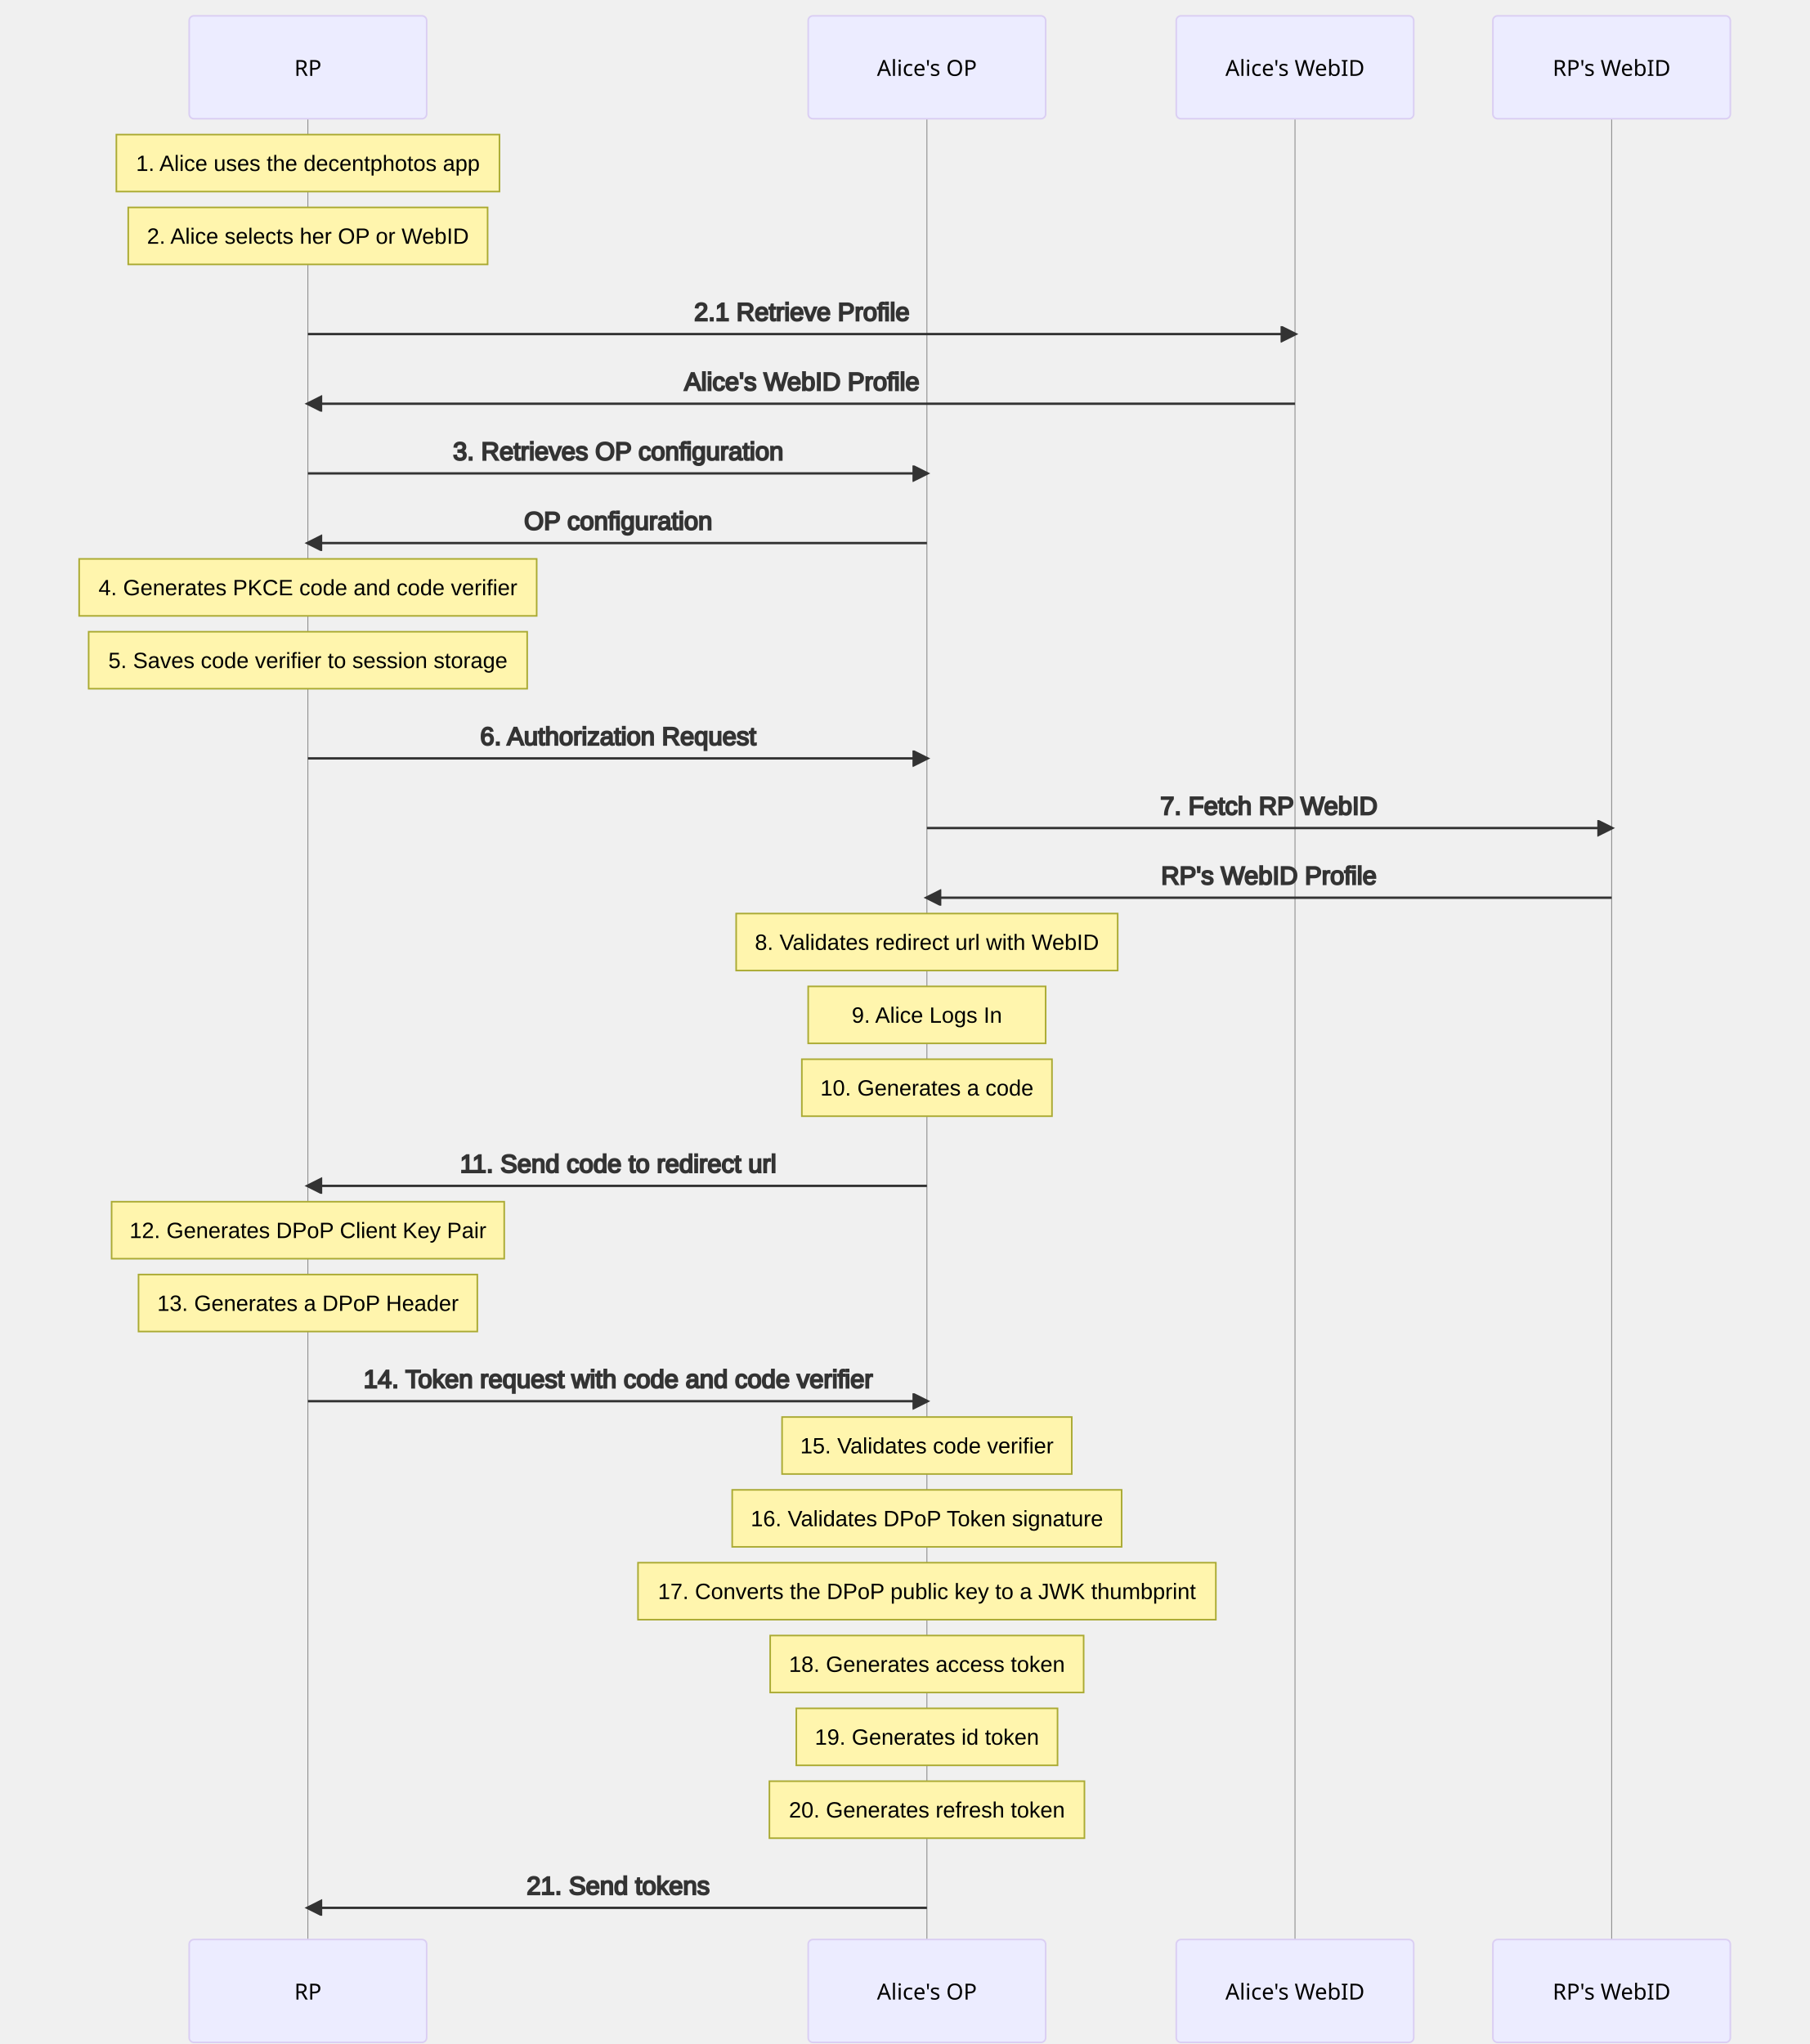
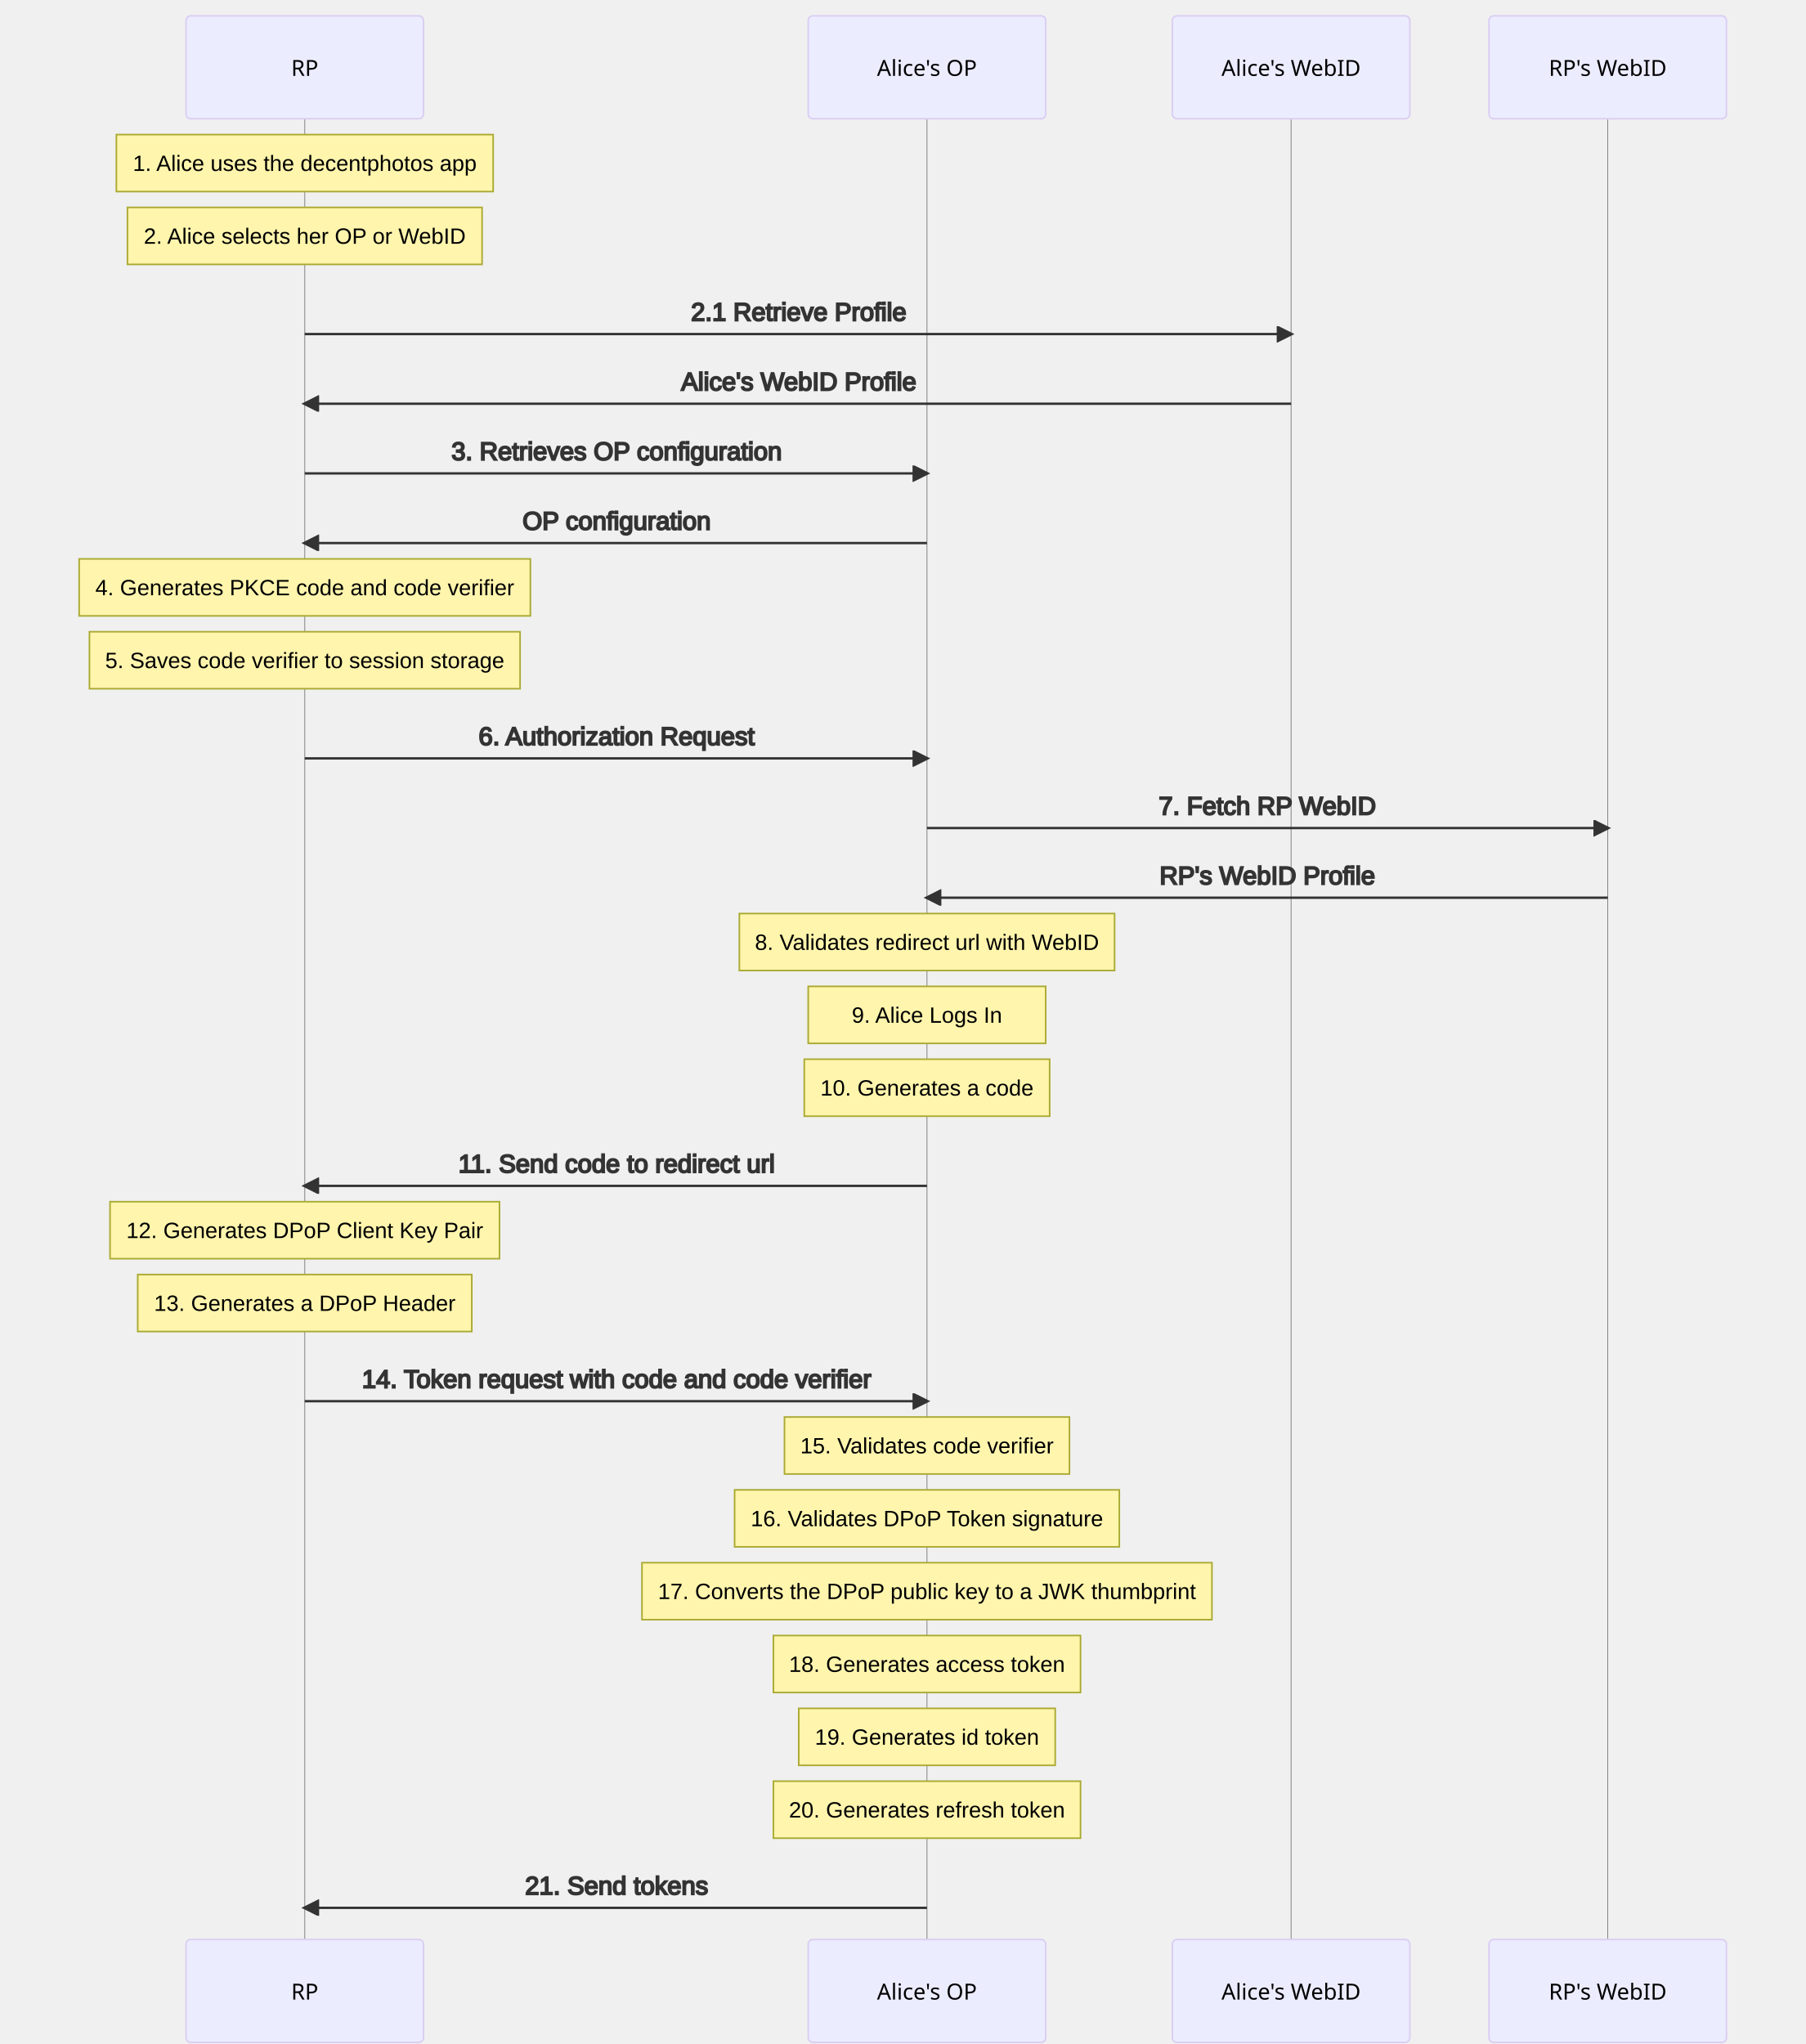
- <svg xmlns="http://www.w3.org/2000/svg" id="mermaid-1619973127567" width="100%" height="1291" style="max-width: 1143px;" viewBox="-119.5 -10 1143 1291">
-   <style>#mermaid-1619973127567{font-family:"trebuchet ms",verdana,arial,sans-serif;font-size:16px;fill:#333;}#mermaid-1619973127567 .error-icon{fill:#552222;}#mermaid-1619973127567 .error-text{fill:#552222;stroke:#552222;}#mermaid-1619973127567 .edge-thickness-normal{stroke-width:2px;}#mermaid-1619973127567 .edge-thickness-thick{stroke-width:3.5px;}#mermaid-1619973127567 .edge-pattern-solid{stroke-dasharray:0;}#mermaid-1619973127567 .edge-pattern-dashed{stroke-dasharray:3;}#mermaid-1619973127567 .edge-pattern-dotted{stroke-dasharray:2;}#mermaid-1619973127567 .marker{fill:#333333;stroke:#333333;}#mermaid-1619973127567 .marker.cross{stroke:#333333;}#mermaid-1619973127567 svg{font-family:"trebuchet ms",verdana,arial,sans-serif;font-size:16px;}#mermaid-1619973127567 .actor{stroke:hsl(259.626,59.777%,87.902%);fill:#ECECFF;}#mermaid-1619973127567 text.actor &gt; tspan{fill:black;stroke:none;}#mermaid-1619973127567 .actor-line{stroke:grey;}#mermaid-1619973127567 .messageLine0{stroke-width:1.5;stroke-dasharray:none;stroke:#333;}#mermaid-1619973127567 .messageLine1{stroke-width:1.5;stroke-dasharray:2,2;stroke:#333;}#mermaid-1619973127567 #arrowhead path{fill:#333;stroke:#333;}#mermaid-1619973127567 .sequenceNumber{fill:white;}#mermaid-1619973127567 #sequencenumber{fill:#333;}#mermaid-1619973127567 #crosshead path{fill:#333;stroke:#333;}#mermaid-1619973127567 .messageText{fill:#333;stroke:#333;}#mermaid-1619973127567 .labelBox{stroke:hsl(259.626,59.777%,87.902%);fill:#ECECFF;}#mermaid-1619973127567 .labelText,#mermaid-1619973127567 .labelText &gt; tspan{fill:black;stroke:none;}#mermaid-1619973127567 .loopText,#mermaid-1619973127567 .loopText &gt; tspan{fill:black;stroke:none;}#mermaid-1619973127567 .loopLine{stroke-width:2px;stroke-dasharray:2,2;stroke:hsl(259.626,59.777%,87.902%);fill:hsl(259.626,59.777%,87.902%);}#mermaid-1619973127567 .note{stroke:#aaaa33;fill:#fff5ad;}#mermaid-1619973127567 .noteText,#mermaid-1619973127567 .noteText &gt; tspan{fill:black;stroke:none;}#mermaid-1619973127567 .activation0{fill:#f4f4f4;stroke:#666;}#mermaid-1619973127567 .activation1{fill:#f4f4f4;stroke:#666;}#mermaid-1619973127567 .activation2{fill:#f4f4f4;stroke:#666;}#mermaid-1619973127567:root{--mermaid-font-family:"trebuchet ms",verdana,arial,sans-serif;}#mermaid-1619973127567 sequence{fill:apa;}</style>
+ <svg xmlns="http://www.w3.org/2000/svg" id="mermaid-1620070244666" width="100%" height="1291" style="max-width: 1140.5px;" viewBox="-117.5 -10 1140.5 1291">
+   <style>#mermaid-1620070244666{font-family:"trebuchet ms",verdana,arial,sans-serif;font-size:16px;fill:#333;}#mermaid-1620070244666 .error-icon{fill:#552222;}#mermaid-1620070244666 .error-text{fill:#552222;stroke:#552222;}#mermaid-1620070244666 .edge-thickness-normal{stroke-width:2px;}#mermaid-1620070244666 .edge-thickness-thick{stroke-width:3.5px;}#mermaid-1620070244666 .edge-pattern-solid{stroke-dasharray:0;}#mermaid-1620070244666 .edge-pattern-dashed{stroke-dasharray:3;}#mermaid-1620070244666 .edge-pattern-dotted{stroke-dasharray:2;}#mermaid-1620070244666 .marker{fill:#333333;stroke:#333333;}#mermaid-1620070244666 .marker.cross{stroke:#333333;}#mermaid-1620070244666 svg{font-family:"trebuchet ms",verdana,arial,sans-serif;font-size:16px;}#mermaid-1620070244666 .actor{stroke:hsl(259.626,59.777%,87.902%);fill:#ECECFF;}#mermaid-1620070244666 text.actor &gt; tspan{fill:black;stroke:none;}#mermaid-1620070244666 .actor-line{stroke:grey;}#mermaid-1620070244666 .messageLine0{stroke-width:1.5;stroke-dasharray:none;stroke:#333;}#mermaid-1620070244666 .messageLine1{stroke-width:1.5;stroke-dasharray:2,2;stroke:#333;}#mermaid-1620070244666 #arrowhead path{fill:#333;stroke:#333;}#mermaid-1620070244666 .sequenceNumber{fill:white;}#mermaid-1620070244666 #sequencenumber{fill:#333;}#mermaid-1620070244666 #crosshead path{fill:#333;stroke:#333;}#mermaid-1620070244666 .messageText{fill:#333;stroke:#333;}#mermaid-1620070244666 .labelBox{stroke:hsl(259.626,59.777%,87.902%);fill:#ECECFF;}#mermaid-1620070244666 .labelText,#mermaid-1620070244666 .labelText &gt; tspan{fill:black;stroke:none;}#mermaid-1620070244666 .loopText,#mermaid-1620070244666 .loopText &gt; tspan{fill:black;stroke:none;}#mermaid-1620070244666 .loopLine{stroke-width:2px;stroke-dasharray:2,2;stroke:hsl(259.626,59.777%,87.902%);fill:hsl(259.626,59.777%,87.902%);}#mermaid-1620070244666 .note{stroke:#aaaa33;fill:#fff5ad;}#mermaid-1620070244666 .noteText,#mermaid-1620070244666 .noteText &gt; tspan{fill:black;stroke:none;}#mermaid-1620070244666 .activation0{fill:#f4f4f4;stroke:#666;}#mermaid-1620070244666 .activation1{fill:#f4f4f4;stroke:#666;}#mermaid-1620070244666 .activation2{fill:#f4f4f4;stroke:#666;}#mermaid-1620070244666:root{--mermaid-font-family:"trebuchet ms",verdana,arial,sans-serif;}#mermaid-1620070244666 sequence{fill:apa;}</style>
  <g />
  <g>
    <line id="actor0" x1="75" y1="5" x2="75" y2="1280" class="actor-line" stroke-width="0.5px" stroke="#999" />
    <rect x="0" y="0" fill="#eaeaea" stroke="#666" width="150" height="65" rx="3" ry="3" class="actor" />
    <text x="75" y="32.5" dominant-baseline="central" alignment-baseline="central" class="actor" style="text-anchor: middle; font-size: 14px; font-weight: 400; font-family: Open-Sans, sans-serif;">
      <tspan x="75" dy="0">RP</tspan>
    </text>
  </g>
  <g>
-     <line id="actor1" x1="466" y1="5" x2="466" y2="1280" class="actor-line" stroke-width="0.5px" stroke="#999" />
-     <rect x="391" y="0" fill="#eaeaea" stroke="#666" width="150" height="65" rx="3" ry="3" class="actor" />
-     <text x="466" y="32.5" dominant-baseline="central" alignment-baseline="central" class="actor" style="text-anchor: middle; font-size: 14px; font-weight: 400; font-family: Open-Sans, sans-serif;">
-       <tspan x="466" dy="0">Alice's OP</tspan>
+     <line id="actor1" x1="468" y1="5" x2="468" y2="1280" class="actor-line" stroke-width="0.5px" stroke="#999" />
+     <rect x="393" y="0" fill="#eaeaea" stroke="#666" width="150" height="65" rx="3" ry="3" class="actor" />
+     <text x="468" y="32.5" dominant-baseline="central" alignment-baseline="central" class="actor" style="text-anchor: middle; font-size: 14px; font-weight: 400; font-family: Open-Sans, sans-serif;">
+       <tspan x="468" dy="0">Alice's OP</tspan>
    </text>
  </g>
  <g>
-     <line id="actor2" x1="698.5" y1="5" x2="698.5" y2="1280" class="actor-line" stroke-width="0.5px" stroke="#999" />
-     <rect x="623.5" y="0" fill="#eaeaea" stroke="#666" width="150" height="65" rx="3" ry="3" class="actor" />
-     <text x="698.5" y="32.5" dominant-baseline="central" alignment-baseline="central" class="actor" style="text-anchor: middle; font-size: 14px; font-weight: 400; font-family: Open-Sans, sans-serif;">
-       <tspan x="698.5" dy="0">Alice's WebID</tspan>
+     <line id="actor2" x1="698" y1="5" x2="698" y2="1280" class="actor-line" stroke-width="0.5px" stroke="#999" />
+     <rect x="623" y="0" fill="#eaeaea" stroke="#666" width="150" height="65" rx="3" ry="3" class="actor" />
+     <text x="698" y="32.5" dominant-baseline="central" alignment-baseline="central" class="actor" style="text-anchor: middle; font-size: 14px; font-weight: 400; font-family: Open-Sans, sans-serif;">
+       <tspan x="698" dy="0">Alice's WebID</tspan>
    </text>
  </g>
  <g>
-     <line id="actor3" x1="898.5" y1="5" x2="898.5" y2="1280" class="actor-line" stroke-width="0.5px" stroke="#999" />
-     <rect x="823.5" y="0" fill="#eaeaea" stroke="#666" width="150" height="65" rx="3" ry="3" class="actor" />
-     <text x="898.5" y="32.5" dominant-baseline="central" alignment-baseline="central" class="actor" style="text-anchor: middle; font-size: 14px; font-weight: 400; font-family: Open-Sans, sans-serif;">
-       <tspan x="898.5" dy="0">RP's WebID</tspan>
+     <line id="actor3" x1="898" y1="5" x2="898" y2="1280" class="actor-line" stroke-width="0.5px" stroke="#999" />
+     <rect x="823" y="0" fill="#eaeaea" stroke="#666" width="150" height="65" rx="3" ry="3" class="actor" />
+     <text x="898" y="32.5" dominant-baseline="central" alignment-baseline="central" class="actor" style="text-anchor: middle; font-size: 14px; font-weight: 400; font-family: Open-Sans, sans-serif;">
+       <tspan x="898" dy="0">RP's WebID</tspan>
    </text>
  </g>
  <defs>
    <marker id="arrowhead" refX="9" refY="5" markerUnits="userSpaceOnUse" markerWidth="12" markerHeight="12" orient="auto">
      <path d="M 0 0 L 10 5 L 0 10 z" />
    </marker>
  </defs>
  <defs>
    <marker id="crosshead" markerWidth="15" markerHeight="8" orient="auto" refX="16" refY="4">
      <path fill="black" stroke="#000000" stroke-width="1px" d="M 9,2 V 6 L16,4 Z" style="stroke-dasharray: 0, 0;" />
      <path fill="none" stroke="#000000" stroke-width="1px" d="M 0,1 L 6,7 M 6,1 L 0,7" style="stroke-dasharray: 0, 0;" />
    </marker>
  </defs>
  <defs>
    <marker id="filled-head" refX="18" refY="7" markerWidth="20" markerHeight="28" orient="auto">
      <path d="M 18,7 L9,13 L14,7 L9,1 Z" />
    </marker>
  </defs>
  <defs>
    <marker id="sequencenumber" refX="15" refY="15" markerWidth="60" markerHeight="40" orient="auto">
      <circle cx="15" cy="15" r="6" />
    </marker>
  </defs>
  <g>
-     <rect x="-46" y="75" fill="#EDF2AE" stroke="#666" width="242" height="36" rx="0" ry="0" class="note" />
+     <rect x="-44" y="75" fill="#EDF2AE" stroke="#666" width="238" height="36" rx="0" ry="0" class="note" />
    <text x="75" y="80" text-anchor="middle" dominant-baseline="middle" alignment-baseline="middle" class="noteText" dy="1em" style="font-family: &quot;trebuchet ms&quot;, verdana, arial, sans-serif; font-size: 14px; font-weight: 400;">
      <tspan x="75">1. Alice uses the decentphotos app</tspan>
    </text>
  </g>
  <g>
-     <rect x="-38.5" y="121" fill="#EDF2AE" stroke="#666" width="227" height="36" rx="0" ry="0" class="note" />
+     <rect x="-37" y="121" fill="#EDF2AE" stroke="#666" width="224" height="36" rx="0" ry="0" class="note" />
    <text x="75" y="126" text-anchor="middle" dominant-baseline="middle" alignment-baseline="middle" class="noteText" dy="1em" style="font-family: &quot;trebuchet ms&quot;, verdana, arial, sans-serif; font-size: 14px; font-weight: 400;">
      <tspan x="75">2. Alice selects her OP or WebID</tspan>
    </text>
  </g>
  <text x="387" y="172" text-anchor="middle" dominant-baseline="middle" alignment-baseline="middle" class="messageText" dy="1em" style="font-family: &quot;trebuchet ms&quot;, verdana, arial, sans-serif; font-size: 16px; font-weight: 400;">2.1 Retrieve Profile</text>
-   <line x1="75" y1="201" x2="698.5" y2="201" class="messageLine0" stroke-width="2" stroke="none" marker-end="url(#arrowhead)" style="fill: none;" />
+   <line x1="75" y1="201" x2="698" y2="201" class="messageLine0" stroke-width="2" stroke="none" marker-end="url(#arrowhead)" style="fill: none;" />
  <text x="387" y="216" text-anchor="middle" dominant-baseline="middle" alignment-baseline="middle" class="messageText" dy="1em" style="font-family: &quot;trebuchet ms&quot;, verdana, arial, sans-serif; font-size: 16px; font-weight: 400;">Alice's WebID Profile</text>
-   <line x1="698.5" y1="245" x2="75" y2="245" class="messageLine0" stroke-width="2" stroke="none" marker-end="url(#arrowhead)" style="fill: none;" />
-   <text x="271" y="260" text-anchor="middle" dominant-baseline="middle" alignment-baseline="middle" class="messageText" dy="1em" style="font-family: &quot;trebuchet ms&quot;, verdana, arial, sans-serif; font-size: 16px; font-weight: 400;">3. Retrieves OP configuration</text>
-   <line x1="75" y1="289" x2="466" y2="289" class="messageLine0" stroke-width="2" stroke="none" marker-end="url(#arrowhead)" style="fill: none;" />
-   <text x="271" y="304" text-anchor="middle" dominant-baseline="middle" alignment-baseline="middle" class="messageText" dy="1em" style="font-family: &quot;trebuchet ms&quot;, verdana, arial, sans-serif; font-size: 16px; font-weight: 400;">OP configuration</text>
-   <line x1="466" y1="333" x2="75" y2="333" class="messageLine0" stroke-width="2" stroke="none" marker-end="url(#arrowhead)" style="fill: none;" />
+   <line x1="698" y1="245" x2="75" y2="245" class="messageLine0" stroke-width="2" stroke="none" marker-end="url(#arrowhead)" style="fill: none;" />
+   <text x="272" y="260" text-anchor="middle" dominant-baseline="middle" alignment-baseline="middle" class="messageText" dy="1em" style="font-family: &quot;trebuchet ms&quot;, verdana, arial, sans-serif; font-size: 16px; font-weight: 400;">3. Retrieves OP configuration</text>
+   <line x1="75" y1="289" x2="468" y2="289" class="messageLine0" stroke-width="2" stroke="none" marker-end="url(#arrowhead)" style="fill: none;" />
+   <text x="272" y="304" text-anchor="middle" dominant-baseline="middle" alignment-baseline="middle" class="messageText" dy="1em" style="font-family: &quot;trebuchet ms&quot;, verdana, arial, sans-serif; font-size: 16px; font-weight: 400;">OP configuration</text>
+   <line x1="468" y1="333" x2="75" y2="333" class="messageLine0" stroke-width="2" stroke="none" marker-end="url(#arrowhead)" style="fill: none;" />
  <g>
-     <rect x="-69.5" y="343" fill="#EDF2AE" stroke="#666" width="289" height="36" rx="0" ry="0" class="note" />
+     <rect x="-67.5" y="343" fill="#EDF2AE" stroke="#666" width="285" height="36" rx="0" ry="0" class="note" />
    <text x="75" y="348" text-anchor="middle" dominant-baseline="middle" alignment-baseline="middle" class="noteText" dy="1em" style="font-family: &quot;trebuchet ms&quot;, verdana, arial, sans-serif; font-size: 14px; font-weight: 400;">
      <tspan x="75">4. Generates PKCE code and code verifier</tspan>
    </text>
  </g>
  <g>
-     <rect x="-63.5" y="389" fill="#EDF2AE" stroke="#666" width="277" height="36" rx="0" ry="0" class="note" />
+     <rect x="-61" y="389" fill="#EDF2AE" stroke="#666" width="272" height="36" rx="0" ry="0" class="note" />
    <text x="75" y="394" text-anchor="middle" dominant-baseline="middle" alignment-baseline="middle" class="noteText" dy="1em" style="font-family: &quot;trebuchet ms&quot;, verdana, arial, sans-serif; font-size: 14px; font-weight: 400;">
      <tspan x="75">5. Saves code verifier to session storage</tspan>
    </text>
  </g>
-   <text x="271" y="440" text-anchor="middle" dominant-baseline="middle" alignment-baseline="middle" class="messageText" dy="1em" style="font-family: &quot;trebuchet ms&quot;, verdana, arial, sans-serif; font-size: 16px; font-weight: 400;">6. Authorization Request</text>
-   <line x1="75" y1="469" x2="466" y2="469" class="messageLine0" stroke-width="2" stroke="none" marker-end="url(#arrowhead)" style="fill: none;" />
-   <text x="682" y="484" text-anchor="middle" dominant-baseline="middle" alignment-baseline="middle" class="messageText" dy="1em" style="font-family: &quot;trebuchet ms&quot;, verdana, arial, sans-serif; font-size: 16px; font-weight: 400;">7. Fetch RP WebID</text>
-   <line x1="466" y1="513" x2="898.5" y2="513" class="messageLine0" stroke-width="2" stroke="none" marker-end="url(#arrowhead)" style="fill: none;" />
-   <text x="682" y="528" text-anchor="middle" dominant-baseline="middle" alignment-baseline="middle" class="messageText" dy="1em" style="font-family: &quot;trebuchet ms&quot;, verdana, arial, sans-serif; font-size: 16px; font-weight: 400;">RP's WebID Profile</text>
-   <line x1="898.5" y1="557" x2="466" y2="557" class="messageLine0" stroke-width="2" stroke="none" marker-end="url(#arrowhead)" style="fill: none;" />
+   <text x="272" y="440" text-anchor="middle" dominant-baseline="middle" alignment-baseline="middle" class="messageText" dy="1em" style="font-family: &quot;trebuchet ms&quot;, verdana, arial, sans-serif; font-size: 16px; font-weight: 400;">6. Authorization Request</text>
+   <line x1="75" y1="469" x2="468" y2="469" class="messageLine0" stroke-width="2" stroke="none" marker-end="url(#arrowhead)" style="fill: none;" />
+   <text x="683" y="484" text-anchor="middle" dominant-baseline="middle" alignment-baseline="middle" class="messageText" dy="1em" style="font-family: &quot;trebuchet ms&quot;, verdana, arial, sans-serif; font-size: 16px; font-weight: 400;">7. Fetch RP WebID</text>
+   <line x1="468" y1="513" x2="898" y2="513" class="messageLine0" stroke-width="2" stroke="none" marker-end="url(#arrowhead)" style="fill: none;" />
+   <text x="683" y="528" text-anchor="middle" dominant-baseline="middle" alignment-baseline="middle" class="messageText" dy="1em" style="font-family: &quot;trebuchet ms&quot;, verdana, arial, sans-serif; font-size: 16px; font-weight: 400;">RP's WebID Profile</text>
+   <line x1="898" y1="557" x2="468" y2="557" class="messageLine0" stroke-width="2" stroke="none" marker-end="url(#arrowhead)" style="fill: none;" />
  <g>
-     <rect x="345.5" y="567" fill="#EDF2AE" stroke="#666" width="241" height="36" rx="0" ry="0" class="note" />
-     <text x="466" y="572" text-anchor="middle" dominant-baseline="middle" alignment-baseline="middle" class="noteText" dy="1em" style="font-family: &quot;trebuchet ms&quot;, verdana, arial, sans-serif; font-size: 14px; font-weight: 400;">
-       <tspan x="466">8. Validates redirect url with WebID</tspan>
+     <rect x="349.5" y="567" fill="#EDF2AE" stroke="#666" width="237" height="36" rx="0" ry="0" class="note" />
+     <text x="468" y="572" text-anchor="middle" dominant-baseline="middle" alignment-baseline="middle" class="noteText" dy="1em" style="font-family: &quot;trebuchet ms&quot;, verdana, arial, sans-serif; font-size: 14px; font-weight: 400;">
+       <tspan x="468">8. Validates redirect url with WebID</tspan>
    </text>
  </g>
  <g>
-     <rect x="391" y="613" fill="#EDF2AE" stroke="#666" width="150" height="36" rx="0" ry="0" class="note" />
-     <text x="466" y="618" text-anchor="middle" dominant-baseline="middle" alignment-baseline="middle" class="noteText" dy="1em" style="font-family: &quot;trebuchet ms&quot;, verdana, arial, sans-serif; font-size: 14px; font-weight: 400;">
-       <tspan x="466">9. Alice Logs In</tspan>
+     <rect x="393" y="613" fill="#EDF2AE" stroke="#666" width="150" height="36" rx="0" ry="0" class="note" />
+     <text x="468" y="618" text-anchor="middle" dominant-baseline="middle" alignment-baseline="middle" class="noteText" dy="1em" style="font-family: &quot;trebuchet ms&quot;, verdana, arial, sans-serif; font-size: 14px; font-weight: 400;">
+       <tspan x="468">9. Alice Logs In</tspan>
    </text>
  </g>
  <g>
-     <rect x="387" y="659" fill="#EDF2AE" stroke="#666" width="158" height="36" rx="0" ry="0" class="note" />
-     <text x="466" y="664" text-anchor="middle" dominant-baseline="middle" alignment-baseline="middle" class="noteText" dy="1em" style="font-family: &quot;trebuchet ms&quot;, verdana, arial, sans-serif; font-size: 14px; font-weight: 400;">
-       <tspan x="466">10. Generates a code</tspan>
+     <rect x="390.5" y="659" fill="#EDF2AE" stroke="#666" width="155" height="36" rx="0" ry="0" class="note" />
+     <text x="468" y="664" text-anchor="middle" dominant-baseline="middle" alignment-baseline="middle" class="noteText" dy="1em" style="font-family: &quot;trebuchet ms&quot;, verdana, arial, sans-serif; font-size: 14px; font-weight: 400;">
+       <tspan x="468">10. Generates a code</tspan>
    </text>
  </g>
-   <text x="271" y="710" text-anchor="middle" dominant-baseline="middle" alignment-baseline="middle" class="messageText" dy="1em" style="font-family: &quot;trebuchet ms&quot;, verdana, arial, sans-serif; font-size: 16px; font-weight: 400;">11. Send code to redirect url</text>
-   <line x1="466" y1="739" x2="75" y2="739" class="messageLine0" stroke-width="2" stroke="none" marker-end="url(#arrowhead)" style="fill: none;" />
+   <text x="272" y="710" text-anchor="middle" dominant-baseline="middle" alignment-baseline="middle" class="messageText" dy="1em" style="font-family: &quot;trebuchet ms&quot;, verdana, arial, sans-serif; font-size: 16px; font-weight: 400;">11. Send code to redirect url</text>
+   <line x1="468" y1="739" x2="75" y2="739" class="messageLine0" stroke-width="2" stroke="none" marker-end="url(#arrowhead)" style="fill: none;" />
  <g>
-     <rect x="-49" y="749" fill="#EDF2AE" stroke="#666" width="248" height="36" rx="0" ry="0" class="note" />
+     <rect x="-48" y="749" fill="#EDF2AE" stroke="#666" width="246" height="36" rx="0" ry="0" class="note" />
    <text x="75" y="754" text-anchor="middle" dominant-baseline="middle" alignment-baseline="middle" class="noteText" dy="1em" style="font-family: &quot;trebuchet ms&quot;, verdana, arial, sans-serif; font-size: 14px; font-weight: 400;">
      <tspan x="75">12. Generates DPoP Client Key Pair</tspan>
    </text>
  </g>
  <g>
-     <rect x="-32" y="795" fill="#EDF2AE" stroke="#666" width="214" height="36" rx="0" ry="0" class="note" />
+     <rect x="-30.5" y="795" fill="#EDF2AE" stroke="#666" width="211" height="36" rx="0" ry="0" class="note" />
    <text x="75" y="800" text-anchor="middle" dominant-baseline="middle" alignment-baseline="middle" class="noteText" dy="1em" style="font-family: &quot;trebuchet ms&quot;, verdana, arial, sans-serif; font-size: 14px; font-weight: 400;">
      <tspan x="75">13. Generates a DPoP Header</tspan>
    </text>
  </g>
-   <text x="271" y="846" text-anchor="middle" dominant-baseline="middle" alignment-baseline="middle" class="messageText" dy="1em" style="font-family: &quot;trebuchet ms&quot;, verdana, arial, sans-serif; font-size: 16px; font-weight: 400;">14. Token request with code and code verifier</text>
-   <line x1="75" y1="875" x2="466" y2="875" class="messageLine0" stroke-width="2" stroke="none" marker-end="url(#arrowhead)" style="fill: none;" />
+   <text x="272" y="846" text-anchor="middle" dominant-baseline="middle" alignment-baseline="middle" class="messageText" dy="1em" style="font-family: &quot;trebuchet ms&quot;, verdana, arial, sans-serif; font-size: 16px; font-weight: 400;">14. Token request with code and code verifier</text>
+   <line x1="75" y1="875" x2="468" y2="875" class="messageLine0" stroke-width="2" stroke="none" marker-end="url(#arrowhead)" style="fill: none;" />
  <g>
-     <rect x="374.5" y="885" fill="#EDF2AE" stroke="#666" width="183" height="36" rx="0" ry="0" class="note" />
-     <text x="466" y="890" text-anchor="middle" dominant-baseline="middle" alignment-baseline="middle" class="noteText" dy="1em" style="font-family: &quot;trebuchet ms&quot;, verdana, arial, sans-serif; font-size: 14px; font-weight: 400;">
-       <tspan x="466">15. Validates code verifier</tspan>
+     <rect x="378" y="885" fill="#EDF2AE" stroke="#666" width="180" height="36" rx="0" ry="0" class="note" />
+     <text x="468" y="890" text-anchor="middle" dominant-baseline="middle" alignment-baseline="middle" class="noteText" dy="1em" style="font-family: &quot;trebuchet ms&quot;, verdana, arial, sans-serif; font-size: 14px; font-weight: 400;">
+       <tspan x="468">15. Validates code verifier</tspan>
    </text>
  </g>
  <g>
-     <rect x="343" y="931" fill="#EDF2AE" stroke="#666" width="246" height="36" rx="0" ry="0" class="note" />
-     <text x="466" y="936" text-anchor="middle" dominant-baseline="middle" alignment-baseline="middle" class="noteText" dy="1em" style="font-family: &quot;trebuchet ms&quot;, verdana, arial, sans-serif; font-size: 14px; font-weight: 400;">
-       <tspan x="466">16. Validates DPoP Token signature</tspan>
+     <rect x="346.5" y="931" fill="#EDF2AE" stroke="#666" width="243" height="36" rx="0" ry="0" class="note" />
+     <text x="468" y="936" text-anchor="middle" dominant-baseline="middle" alignment-baseline="middle" class="noteText" dy="1em" style="font-family: &quot;trebuchet ms&quot;, verdana, arial, sans-serif; font-size: 14px; font-weight: 400;">
+       <tspan x="468">16. Validates DPoP Token signature</tspan>
    </text>
  </g>
  <g>
-     <rect x="283.5" y="977" fill="#EDF2AE" stroke="#666" width="365" height="36" rx="0" ry="0" class="note" />
-     <text x="466" y="982" text-anchor="middle" dominant-baseline="middle" alignment-baseline="middle" class="noteText" dy="1em" style="font-family: &quot;trebuchet ms&quot;, verdana, arial, sans-serif; font-size: 14px; font-weight: 400;">
-       <tspan x="466">17. Converts the DPoP public key to a JWK thumbprint</tspan>
+     <rect x="288" y="977" fill="#EDF2AE" stroke="#666" width="360" height="36" rx="0" ry="0" class="note" />
+     <text x="468" y="982" text-anchor="middle" dominant-baseline="middle" alignment-baseline="middle" class="noteText" dy="1em" style="font-family: &quot;trebuchet ms&quot;, verdana, arial, sans-serif; font-size: 14px; font-weight: 400;">
+       <tspan x="468">17. Converts the DPoP public key to a JWK thumbprint</tspan>
    </text>
  </g>
  <g>
-     <rect x="367" y="1023" fill="#EDF2AE" stroke="#666" width="198" height="36" rx="0" ry="0" class="note" />
-     <text x="466" y="1028" text-anchor="middle" dominant-baseline="middle" alignment-baseline="middle" class="noteText" dy="1em" style="font-family: &quot;trebuchet ms&quot;, verdana, arial, sans-serif; font-size: 14px; font-weight: 400;">
-       <tspan x="466">18. Generates access token</tspan>
+     <rect x="371" y="1023" fill="#EDF2AE" stroke="#666" width="194" height="36" rx="0" ry="0" class="note" />
+     <text x="468" y="1028" text-anchor="middle" dominant-baseline="middle" alignment-baseline="middle" class="noteText" dy="1em" style="font-family: &quot;trebuchet ms&quot;, verdana, arial, sans-serif; font-size: 14px; font-weight: 400;">
+       <tspan x="468">18. Generates access token</tspan>
    </text>
  </g>
  <g>
-     <rect x="383.5" y="1069" fill="#EDF2AE" stroke="#666" width="165" height="36" rx="0" ry="0" class="note" />
-     <text x="466" y="1074" text-anchor="middle" dominant-baseline="middle" alignment-baseline="middle" class="noteText" dy="1em" style="font-family: &quot;trebuchet ms&quot;, verdana, arial, sans-serif; font-size: 14px; font-weight: 400;">
-       <tspan x="466">19. Generates id token</tspan>
+     <rect x="387" y="1069" fill="#EDF2AE" stroke="#666" width="162" height="36" rx="0" ry="0" class="note" />
+     <text x="468" y="1074" text-anchor="middle" dominant-baseline="middle" alignment-baseline="middle" class="noteText" dy="1em" style="font-family: &quot;trebuchet ms&quot;, verdana, arial, sans-serif; font-size: 14px; font-weight: 400;">
+       <tspan x="468">19. Generates id token</tspan>
    </text>
  </g>
  <g>
-     <rect x="366.5" y="1115" fill="#EDF2AE" stroke="#666" width="199" height="36" rx="0" ry="0" class="note" />
-     <text x="466" y="1120" text-anchor="middle" dominant-baseline="middle" alignment-baseline="middle" class="noteText" dy="1em" style="font-family: &quot;trebuchet ms&quot;, verdana, arial, sans-serif; font-size: 14px; font-weight: 400;">
-       <tspan x="466">20. Generates refresh token</tspan>
+     <rect x="371" y="1115" fill="#EDF2AE" stroke="#666" width="194" height="36" rx="0" ry="0" class="note" />
+     <text x="468" y="1120" text-anchor="middle" dominant-baseline="middle" alignment-baseline="middle" class="noteText" dy="1em" style="font-family: &quot;trebuchet ms&quot;, verdana, arial, sans-serif; font-size: 14px; font-weight: 400;">
+       <tspan x="468">20. Generates refresh token</tspan>
    </text>
  </g>
-   <text x="271" y="1166" text-anchor="middle" dominant-baseline="middle" alignment-baseline="middle" class="messageText" dy="1em" style="font-family: &quot;trebuchet ms&quot;, verdana, arial, sans-serif; font-size: 16px; font-weight: 400;">21. Send tokens</text>
-   <line x1="466" y1="1195" x2="75" y2="1195" class="messageLine0" stroke-width="2" stroke="none" marker-end="url(#arrowhead)" style="fill: none;" />
+   <text x="272" y="1166" text-anchor="middle" dominant-baseline="middle" alignment-baseline="middle" class="messageText" dy="1em" style="font-family: &quot;trebuchet ms&quot;, verdana, arial, sans-serif; font-size: 16px; font-weight: 400;">21. Send tokens</text>
+   <line x1="468" y1="1195" x2="75" y2="1195" class="messageLine0" stroke-width="2" stroke="none" marker-end="url(#arrowhead)" style="fill: none;" />
  <g>
    <rect x="0" y="1215" fill="#eaeaea" stroke="#666" width="150" height="65" rx="3" ry="3" class="actor" />
    <text x="75" y="1247.5" dominant-baseline="central" alignment-baseline="central" class="actor" style="text-anchor: middle; font-size: 14px; font-weight: 400; font-family: Open-Sans, sans-serif;">
      <tspan x="75" dy="0">RP</tspan>
    </text>
  </g>
  <g>
-     <rect x="391" y="1215" fill="#eaeaea" stroke="#666" width="150" height="65" rx="3" ry="3" class="actor" />
-     <text x="466" y="1247.5" dominant-baseline="central" alignment-baseline="central" class="actor" style="text-anchor: middle; font-size: 14px; font-weight: 400; font-family: Open-Sans, sans-serif;">
-       <tspan x="466" dy="0">Alice's OP</tspan>
+     <rect x="393" y="1215" fill="#eaeaea" stroke="#666" width="150" height="65" rx="3" ry="3" class="actor" />
+     <text x="468" y="1247.5" dominant-baseline="central" alignment-baseline="central" class="actor" style="text-anchor: middle; font-size: 14px; font-weight: 400; font-family: Open-Sans, sans-serif;">
+       <tspan x="468" dy="0">Alice's OP</tspan>
    </text>
  </g>
  <g>
-     <rect x="623.5" y="1215" fill="#eaeaea" stroke="#666" width="150" height="65" rx="3" ry="3" class="actor" />
-     <text x="698.5" y="1247.5" dominant-baseline="central" alignment-baseline="central" class="actor" style="text-anchor: middle; font-size: 14px; font-weight: 400; font-family: Open-Sans, sans-serif;">
-       <tspan x="698.5" dy="0">Alice's WebID</tspan>
+     <rect x="623" y="1215" fill="#eaeaea" stroke="#666" width="150" height="65" rx="3" ry="3" class="actor" />
+     <text x="698" y="1247.5" dominant-baseline="central" alignment-baseline="central" class="actor" style="text-anchor: middle; font-size: 14px; font-weight: 400; font-family: Open-Sans, sans-serif;">
+       <tspan x="698" dy="0">Alice's WebID</tspan>
    </text>
  </g>
  <g>
-     <rect x="823.5" y="1215" fill="#eaeaea" stroke="#666" width="150" height="65" rx="3" ry="3" class="actor" />
-     <text x="898.5" y="1247.5" dominant-baseline="central" alignment-baseline="central" class="actor" style="text-anchor: middle; font-size: 14px; font-weight: 400; font-family: Open-Sans, sans-serif;">
-       <tspan x="898.5" dy="0">RP's WebID</tspan>
+     <rect x="823" y="1215" fill="#eaeaea" stroke="#666" width="150" height="65" rx="3" ry="3" class="actor" />
+     <text x="898" y="1247.5" dominant-baseline="central" alignment-baseline="central" class="actor" style="text-anchor: middle; font-size: 14px; font-weight: 400; font-family: Open-Sans, sans-serif;">
+       <tspan x="898" dy="0">RP's WebID</tspan>
    </text>
  </g>
</svg>
